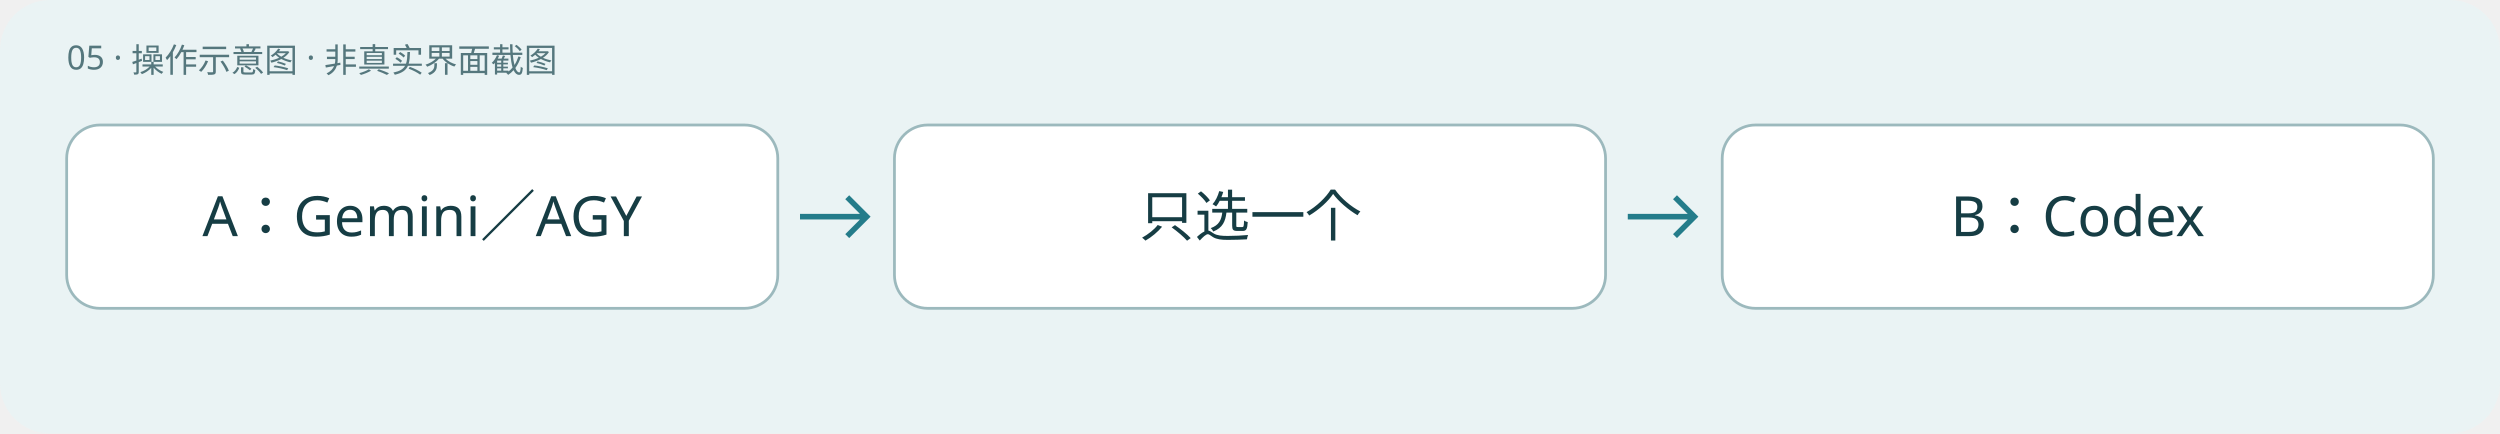
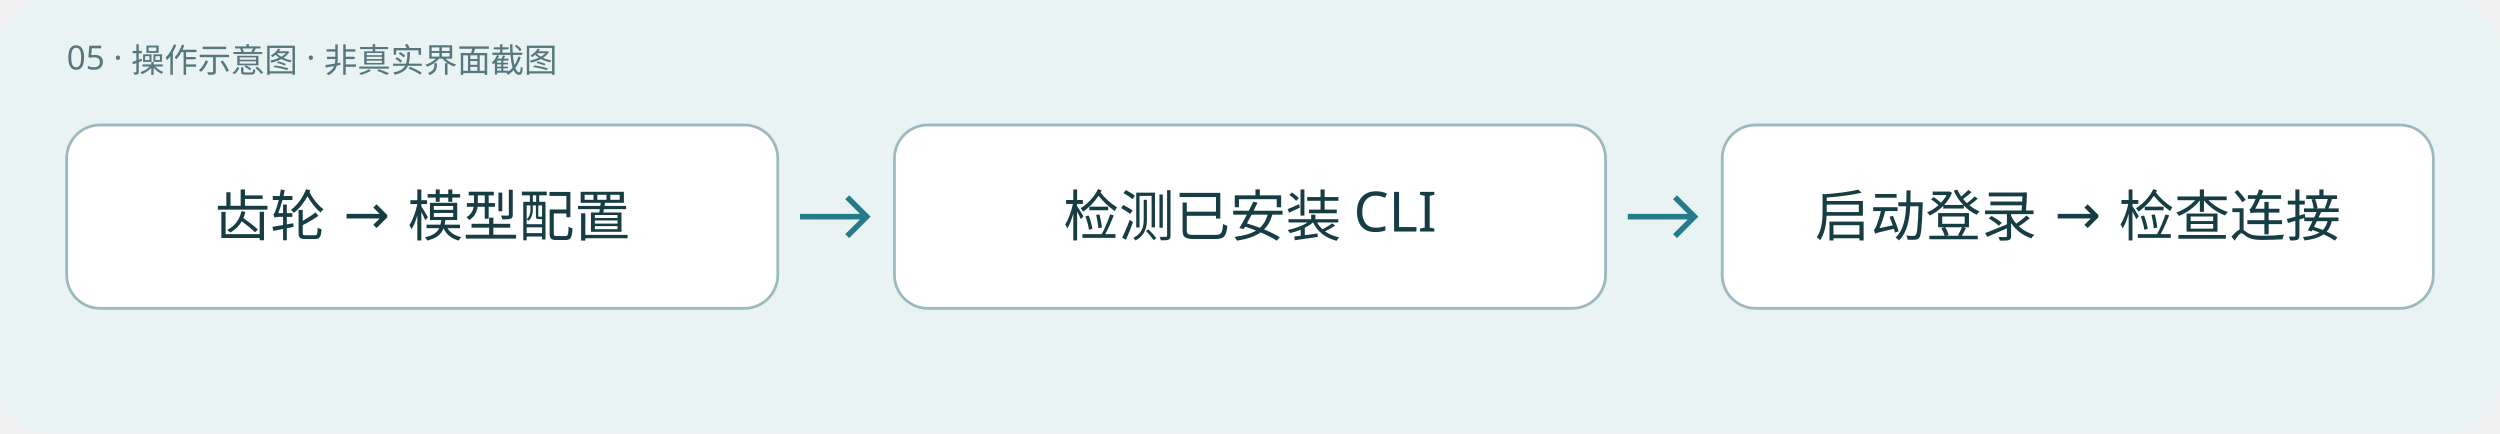
<svg xmlns="http://www.w3.org/2000/svg" viewBox="0 0 900 156" role="img">
  <rect width="900" height="156" rx="18" fill="#eaf3f4" />
  <rect x="24" y="45" width="256" height="66" rx="12" fill="white" stroke="#9cb9bd" />
-   <text x="152" y="85" text-anchor="middle" font-family="Microsoft YaHei,PingFang SC,sans-serif" font-size="20" fill="#163d44">A：Gemini／AGY</text>
+   <text x="152" y="85" text-anchor="middle" font-family="Microsoft YaHei,PingFang SC,sans-serif" font-size="20" fill="#163d44">齿轮 → 模型配置</text>
  <path d="M288 78 h24 m-7 -7 7 7 -7 7" fill="none" stroke="#247c8a" stroke-width="2" />
  <rect x="322" y="45" width="256" height="66" rx="12" fill="white" stroke="#9cb9bd" />
-   <text x="450" y="85" text-anchor="middle" font-family="Microsoft YaHei,PingFang SC,sans-serif" font-size="20" fill="#163d44">只选一个</text>
+   <text x="450" y="85" text-anchor="middle" font-family="Microsoft YaHei,PingFang SC,sans-serif" font-size="20" fill="#163d44">检测已安装 CLI</text>
  <path d="M586 78 h24 m-7 -7 7 7 -7 7" fill="none" stroke="#247c8a" stroke-width="2" />
  <rect x="620" y="45" width="256" height="66" rx="12" fill="white" stroke="#9cb9bd" />
-   <text x="748" y="85" text-anchor="middle" font-family="Microsoft YaHei,PingFang SC,sans-serif" font-size="20" fill="#163d44">B：Codex</text>
+   <text x="748" y="85" text-anchor="middle" font-family="Microsoft YaHei,PingFang SC,sans-serif" font-size="20" fill="#163d44">启动登录 → 检查连接</text>
  <text x="24" y="25" font-family="sans-serif" font-size="12" fill="#55777d">05 · 操作示意图 · 非真实界面截图</text>
</svg>
